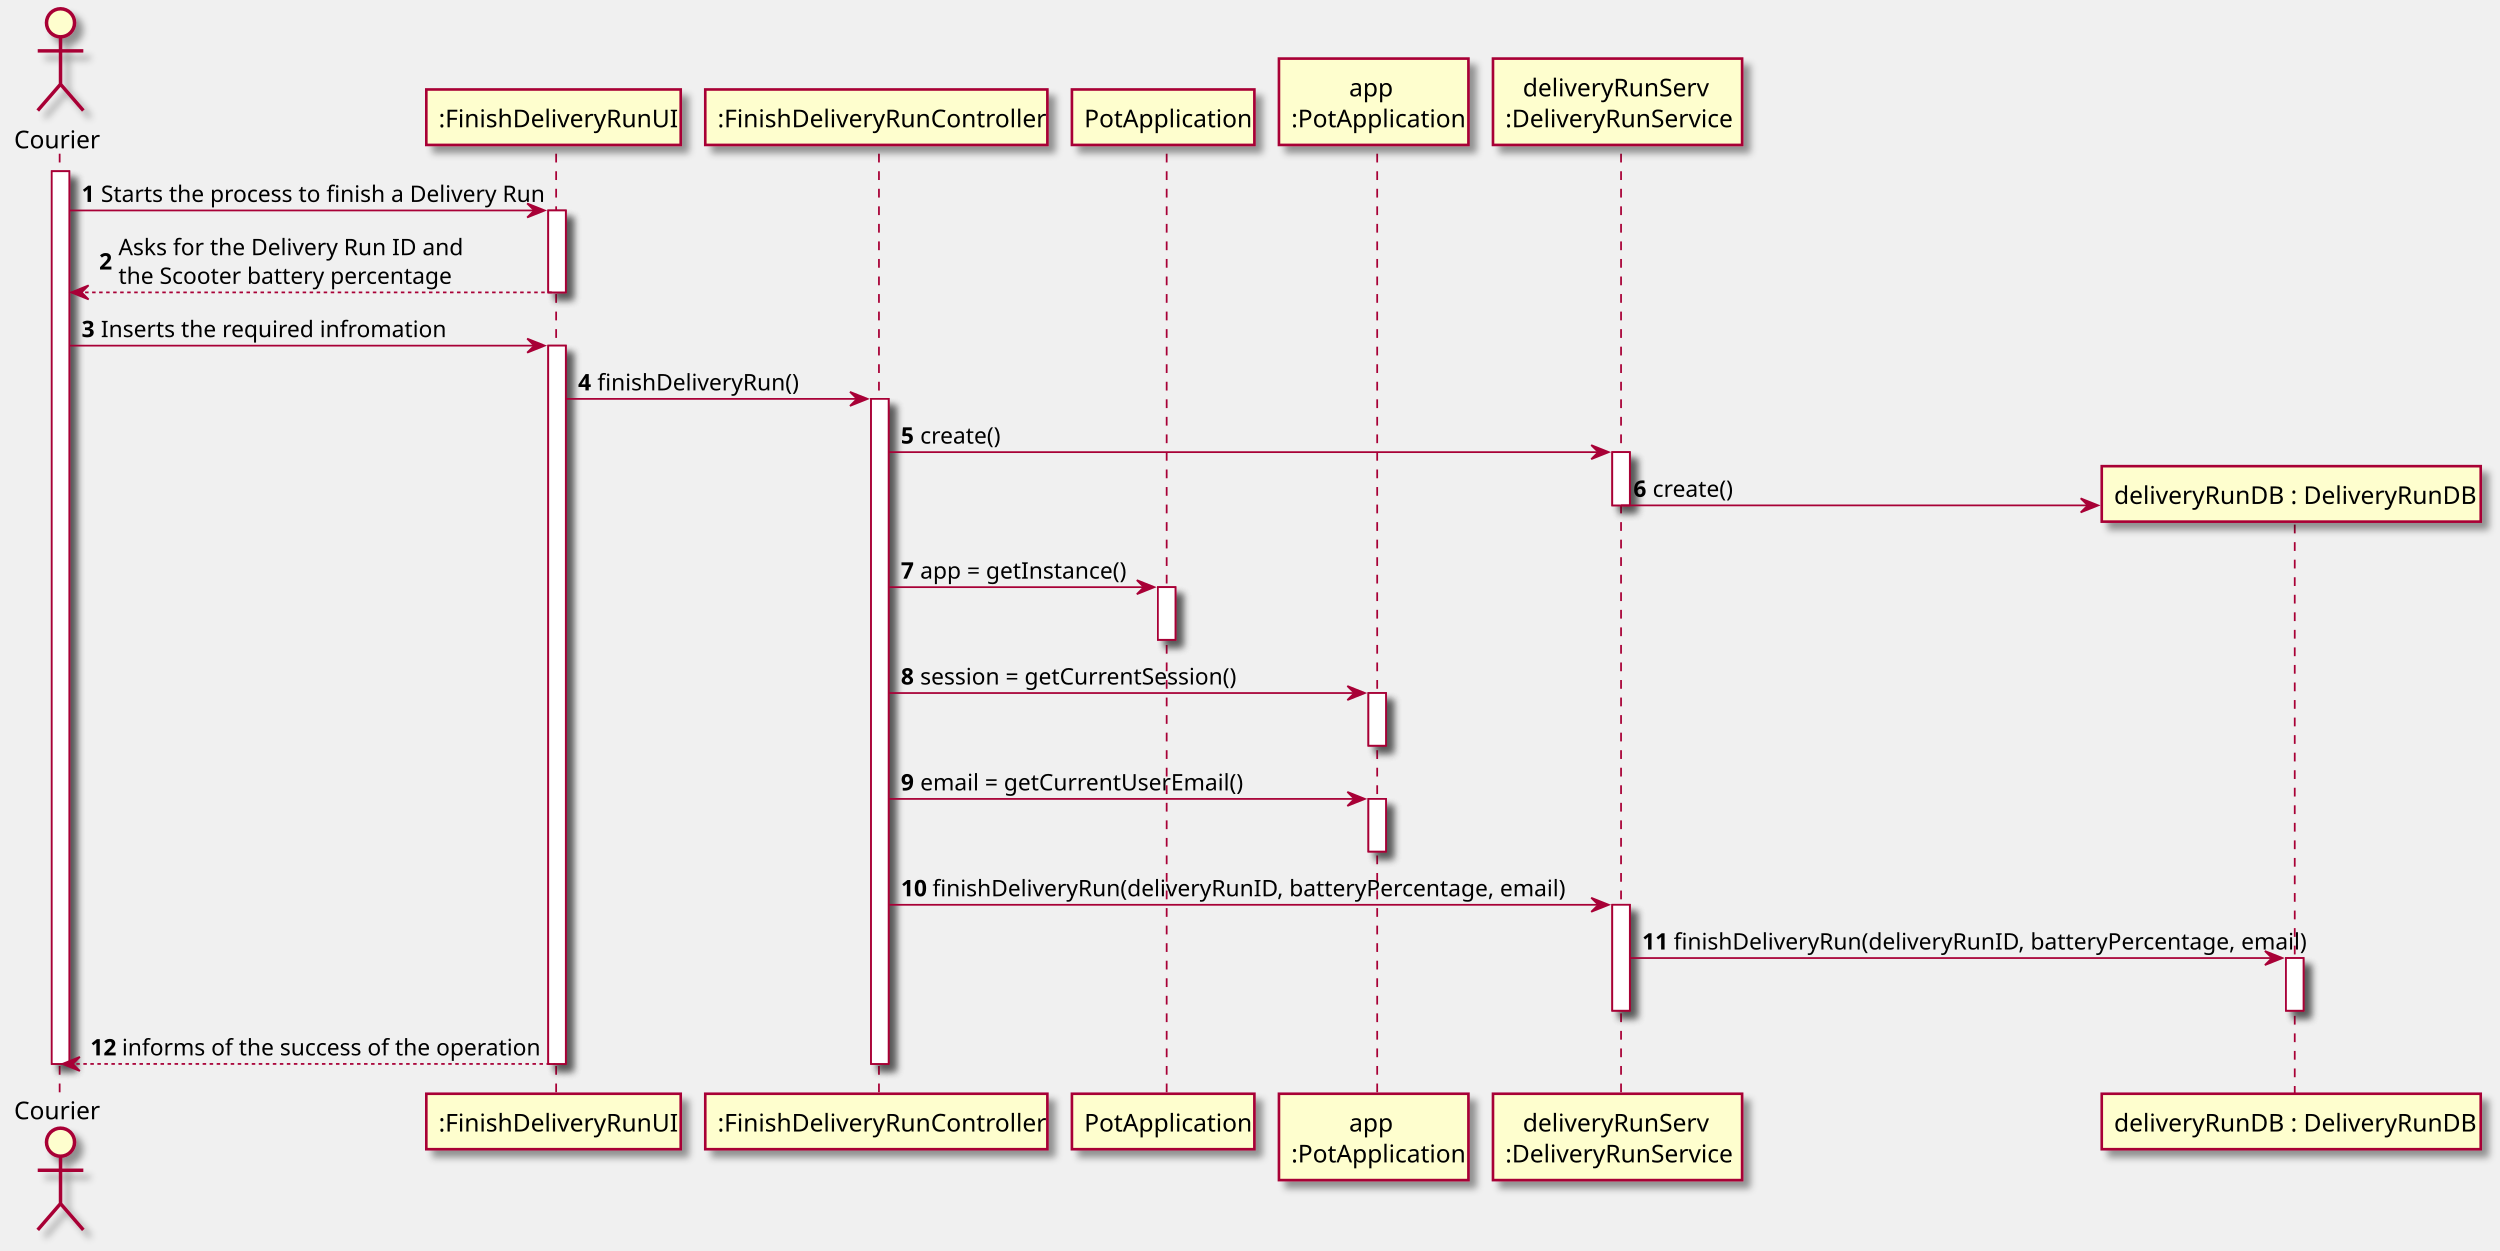
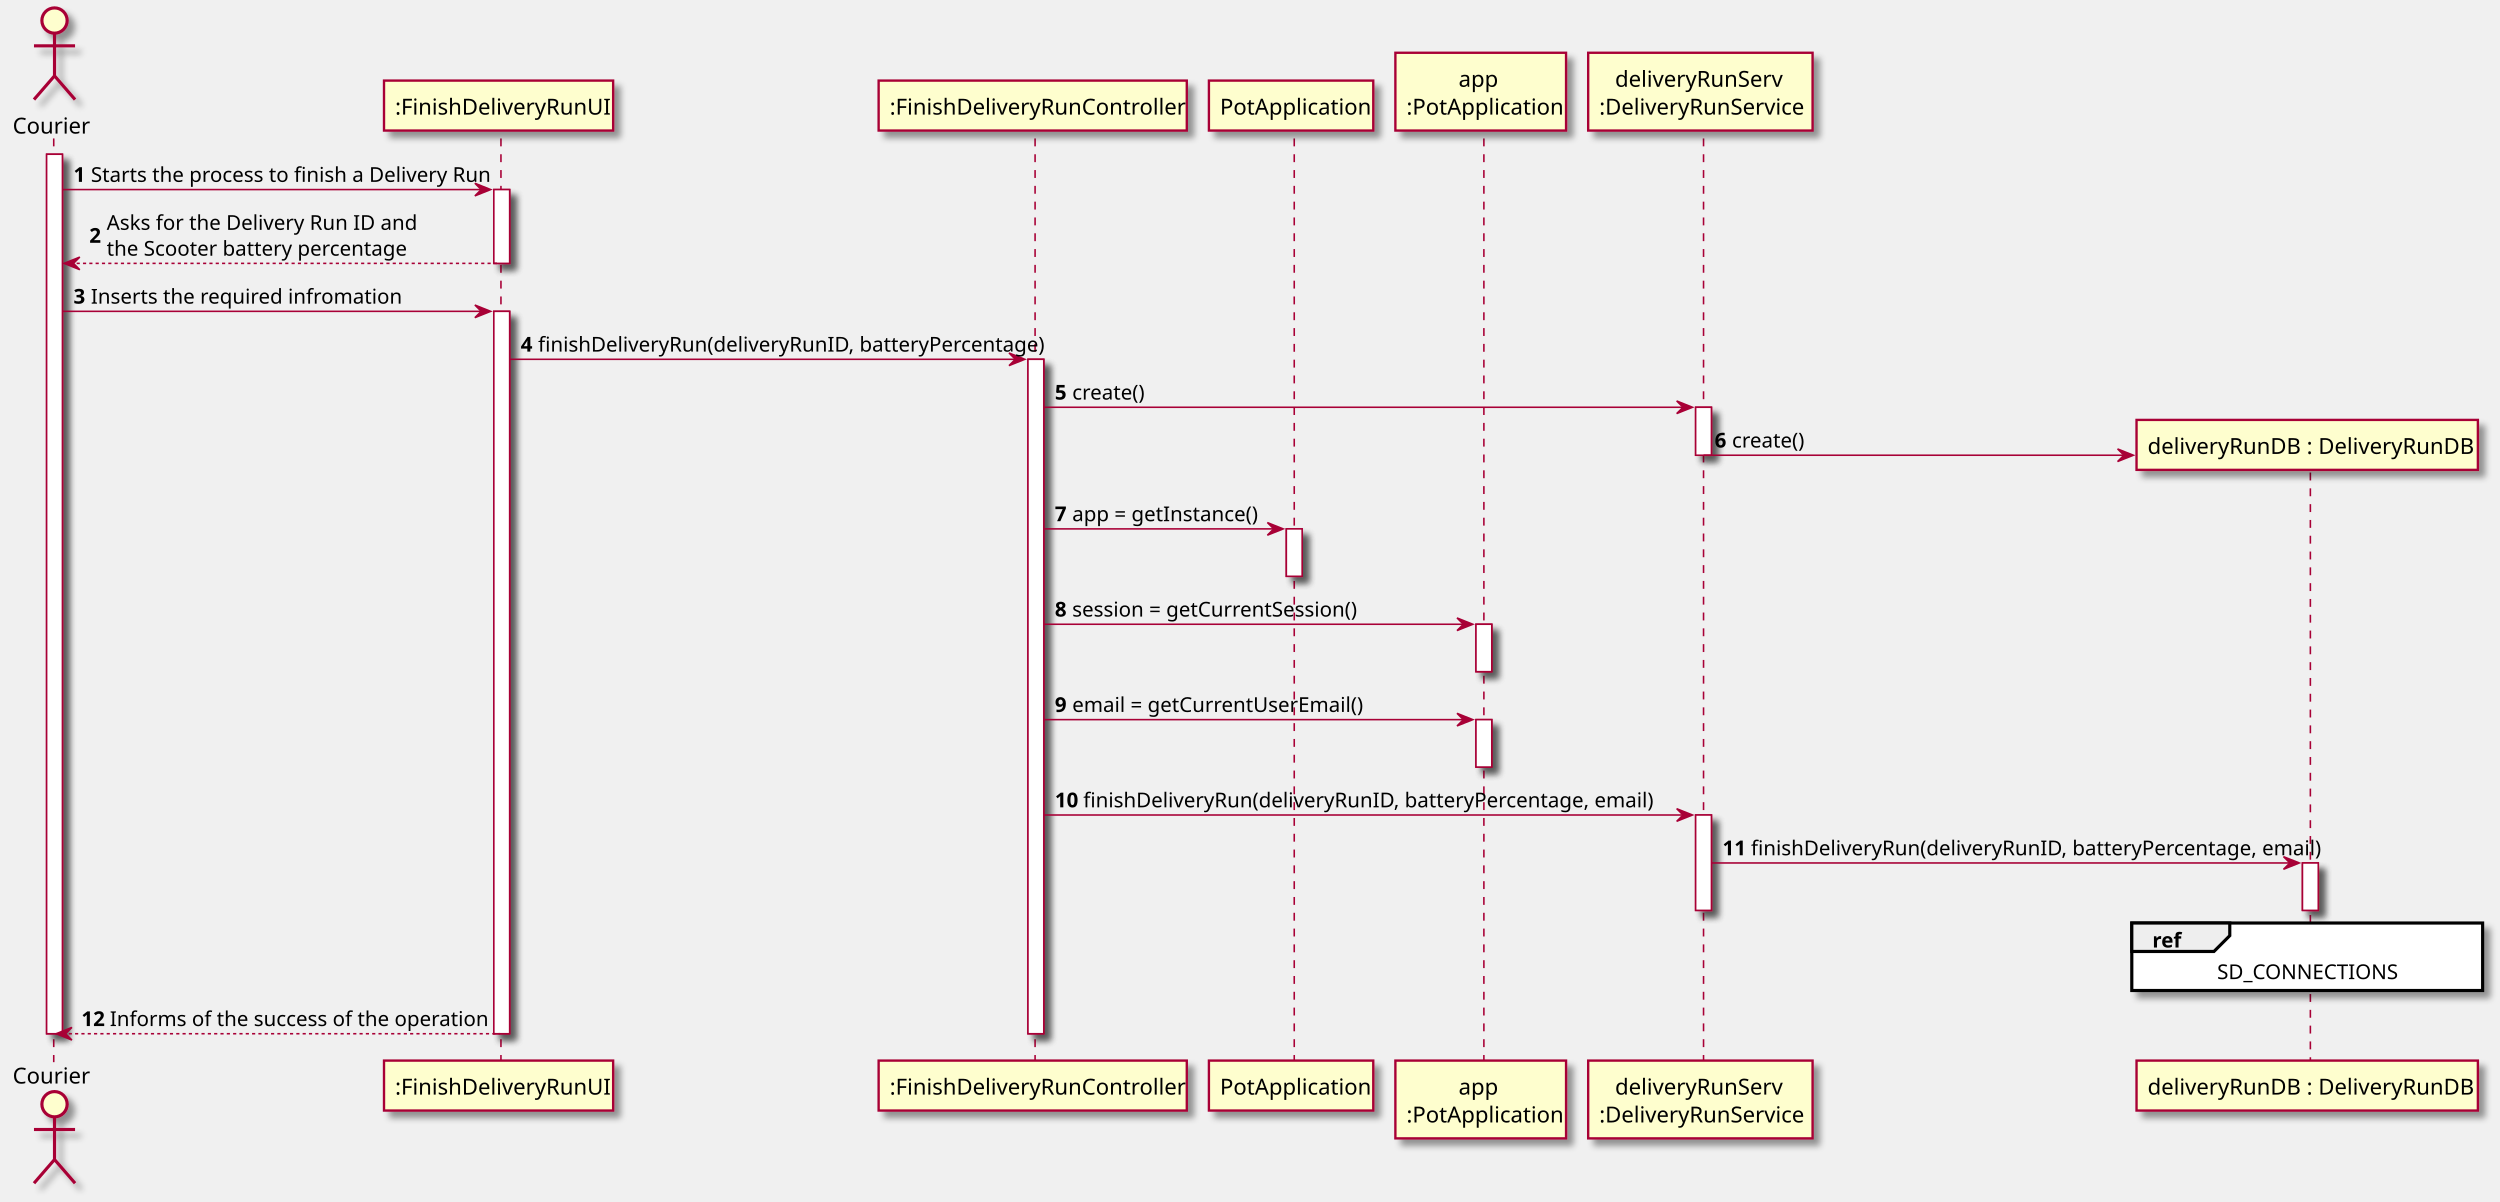
- <svg xmlns="http://www.w3.org/2000/svg" contentScriptType="application/ecmascript" contentStyleType="text/css" height="713px" preserveAspectRatio="none" style="width:1425px;height:713px;" version="1.1" viewBox="0 0 1425 713" width="1425px" zoomAndPan="magnify">
+ <svg xmlns="http://www.w3.org/2000/svg" contentScriptType="application/ecmascript" contentStyleType="text/css" height="760px" preserveAspectRatio="none" style="width:1582px;height:760px;" version="1.1" viewBox="0 0 1582 760" width="1582px" zoomAndPan="magnify">
  <defs>
-     <filter height="300%" id="fxsvwoknvz7z4" width="300%" x="-1" y="-1">
+     <filter height="300%" id="felnof0eds0i" width="300%" x="-1" y="-1">
      <feGaussianBlur result="blurOut" stdDeviation="2.0" />
      <feColorMatrix in="blurOut" result="blurOut2" type="matrix" values="0 0 0 0 0 0 0 0 0 0 0 0 0 0 0 0 0 0 .4 0" />
      <feOffset dx="4.0" dy="4.0" in="blurOut2" result="blurOut3" />
      <feBlend in="SourceGraphic" in2="blurOut3" mode="normal" />
    </filter>
  </defs>
  <g>
-     <rect fill="#FFFFFF" filter="url(#fxsvwoknvz7z4)" height="508.828" style="stroke: #A80036; stroke-width: 1.0;" width="10" x="29.5" y="97.609" />
-     <rect fill="#FFFFFF" filter="url(#fxsvwoknvz7z4)" height="46.703" style="stroke: #A80036; stroke-width: 1.0;" width="10" x="312.5" y="119.961" />
-     <rect fill="#FFFFFF" filter="url(#fxsvwoknvz7z4)" height="409.422" style="stroke: #A80036; stroke-width: 1.0;" width="10" x="312.5" y="197.016" />
-     <rect fill="#FFFFFF" filter="url(#fxsvwoknvz7z4)" height="379.07" style="stroke: #A80036; stroke-width: 1.0;" width="10" x="496.5" y="227.367" />
-     <rect fill="#FFFFFF" filter="url(#fxsvwoknvz7z4)" height="30" style="stroke: #A80036; stroke-width: 1.0;" width="10" x="660" y="334.68" />
-     <rect fill="#FFFFFF" filter="url(#fxsvwoknvz7z4)" height="30" style="stroke: #A80036; stroke-width: 1.0;" width="10" x="780" y="395.031" />
-     <rect fill="#FFFFFF" filter="url(#fxsvwoknvz7z4)" height="30" style="stroke: #A80036; stroke-width: 1.0;" width="10" x="780" y="455.383" />
-     <rect fill="#FFFFFF" filter="url(#fxsvwoknvz7z4)" height="30.352" style="stroke: #A80036; stroke-width: 1.0;" width="10" x="919" y="257.719" />
-     <rect fill="#FFFFFF" filter="url(#fxsvwoknvz7z4)" height="60.352" style="stroke: #A80036; stroke-width: 1.0;" width="10" x="919" y="515.734" />
-     <rect fill="#FFFFFF" filter="url(#fxsvwoknvz7z4)" height="30" style="stroke: #A80036; stroke-width: 1.0;" width="10" x="1303" y="546.086" />
-     <line style="stroke: #A80036; stroke-width: 1.0; stroke-dasharray: 5.0,5.0;" x1="34" x2="34" y1="87.609" y2="624.438" />
-     <line style="stroke: #A80036; stroke-width: 1.0; stroke-dasharray: 5.0,5.0;" x1="317" x2="317" y1="87.609" y2="624.438" />
-     <line style="stroke: #A80036; stroke-width: 1.0; stroke-dasharray: 5.0,5.0;" x1="501" x2="501" y1="87.609" y2="624.438" />
-     <line style="stroke: #A80036; stroke-width: 1.0; stroke-dasharray: 5.0,5.0;" x1="665" x2="665" y1="87.609" y2="624.438" />
-     <line style="stroke: #A80036; stroke-width: 1.0; stroke-dasharray: 5.0,5.0;" x1="785" x2="785" y1="87.609" y2="624.438" />
-     <line style="stroke: #A80036; stroke-width: 1.0; stroke-dasharray: 5.0,5.0;" x1="924" x2="924" y1="87.609" y2="624.438" />
-     <line style="stroke: #A80036; stroke-width: 1.0; stroke-dasharray: 5.0,5.0;" x1="1308" x2="1308" y1="299.023" y2="624.438" />
+     <rect fill="#FFFFFF" filter="url(#felnof0eds0i)" height="556.531" style="stroke: #A80036; stroke-width: 1.0;" width="10" x="29.5" y="97.609" />
+     <rect fill="#FFFFFF" filter="url(#felnof0eds0i)" height="46.703" style="stroke: #A80036; stroke-width: 1.0;" width="10" x="312.5" y="119.961" />
+     <rect fill="#FFFFFF" filter="url(#felnof0eds0i)" height="457.125" style="stroke: #A80036; stroke-width: 1.0;" width="10" x="312.5" y="197.016" />
+     <rect fill="#FFFFFF" filter="url(#felnof0eds0i)" height="426.773" style="stroke: #A80036; stroke-width: 1.0;" width="10" x="650.5" y="227.367" />
+     <rect fill="#FFFFFF" filter="url(#felnof0eds0i)" height="30" style="stroke: #A80036; stroke-width: 1.0;" width="10" x="814" y="334.68" />
+     <rect fill="#FFFFFF" filter="url(#felnof0eds0i)" height="30" style="stroke: #A80036; stroke-width: 1.0;" width="10" x="934" y="395.031" />
+     <rect fill="#FFFFFF" filter="url(#felnof0eds0i)" height="30" style="stroke: #A80036; stroke-width: 1.0;" width="10" x="934" y="455.383" />
+     <rect fill="#FFFFFF" filter="url(#felnof0eds0i)" height="30.352" style="stroke: #A80036; stroke-width: 1.0;" width="10" x="1073" y="257.719" />
+     <rect fill="#FFFFFF" filter="url(#felnof0eds0i)" height="60.352" style="stroke: #A80036; stroke-width: 1.0;" width="10" x="1073" y="515.734" />
+     <rect fill="#FFFFFF" filter="url(#felnof0eds0i)" height="30" style="stroke: #A80036; stroke-width: 1.0;" width="10" x="1457" y="546.086" />
+     <line style="stroke: #A80036; stroke-width: 1.0; stroke-dasharray: 5.0,5.0;" x1="34" x2="34" y1="87.609" y2="672.141" />
+     <line style="stroke: #A80036; stroke-width: 1.0; stroke-dasharray: 5.0,5.0;" x1="317" x2="317" y1="87.609" y2="672.141" />
+     <line style="stroke: #A80036; stroke-width: 1.0; stroke-dasharray: 5.0,5.0;" x1="655" x2="655" y1="87.609" y2="672.141" />
+     <line style="stroke: #A80036; stroke-width: 1.0; stroke-dasharray: 5.0,5.0;" x1="819" x2="819" y1="87.609" y2="672.141" />
+     <line style="stroke: #A80036; stroke-width: 1.0; stroke-dasharray: 5.0,5.0;" x1="939" x2="939" y1="87.609" y2="672.141" />
+     <line style="stroke: #A80036; stroke-width: 1.0; stroke-dasharray: 5.0,5.0;" x1="1078" x2="1078" y1="87.609" y2="672.141" />
+     <line style="stroke: #A80036; stroke-width: 1.0; stroke-dasharray: 5.0,5.0;" x1="1462" x2="1462" y1="299.023" y2="672.141" />
    <text fill="#000000" font-family="sans-serif" font-size="14" lengthAdjust="spacingAndGlyphs" textLength="47" x="8" y="84.533">Courier</text>
-     <ellipse cx="34.5" cy="13" fill="#FEFECE" filter="url(#fxsvwoknvz7z4)" rx="8" ry="8" style="stroke: #A80036; stroke-width: 2.0;" />
-     <path d="M34.5,21 L34.5,48 M21.5,29 L47.5,29 M34.5,48 L21.5,63 M34.5,48 L47.5,63 " fill="none" filter="url(#fxsvwoknvz7z4)" style="stroke: #A80036; stroke-width: 2.0;" />
-     <text fill="#000000" font-family="sans-serif" font-size="14" lengthAdjust="spacingAndGlyphs" textLength="47" x="8" y="637.971">Courier</text>
-     <ellipse cx="34.5" cy="651.047" fill="#FEFECE" filter="url(#fxsvwoknvz7z4)" rx="8" ry="8" style="stroke: #A80036; stroke-width: 2.0;" />
-     <path d="M34.5,659.047 L34.5,686.047 M21.5,667.047 L47.5,667.047 M34.5,686.047 L21.5,701.047 M34.5,686.047 L47.5,701.047 " fill="none" filter="url(#fxsvwoknvz7z4)" style="stroke: #A80036; stroke-width: 2.0;" />
-     <rect fill="#FEFECE" filter="url(#fxsvwoknvz7z4)" height="31.609" style="stroke: #A80036; stroke-width: 1.5;" width="145" x="243" y="51" />
+     <ellipse cx="34.5" cy="13" fill="#FEFECE" filter="url(#felnof0eds0i)" rx="8" ry="8" style="stroke: #A80036; stroke-width: 2.0;" />
+     <path d="M34.5,21 L34.5,48 M21.5,29 L47.5,29 M34.5,48 L21.5,63 M34.5,48 L47.5,63 " fill="none" filter="url(#felnof0eds0i)" style="stroke: #A80036; stroke-width: 2.0;" />
+     <text fill="#000000" font-family="sans-serif" font-size="14" lengthAdjust="spacingAndGlyphs" textLength="47" x="8" y="685.674">Courier</text>
+     <ellipse cx="34.5" cy="698.75" fill="#FEFECE" filter="url(#felnof0eds0i)" rx="8" ry="8" style="stroke: #A80036; stroke-width: 2.0;" />
+     <path d="M34.5,706.75 L34.5,733.75 M21.5,714.75 L47.5,714.75 M34.5,733.75 L21.5,748.75 M34.5,733.75 L47.5,748.75 " fill="none" filter="url(#felnof0eds0i)" style="stroke: #A80036; stroke-width: 2.0;" />
+     <rect fill="#FEFECE" filter="url(#felnof0eds0i)" height="31.609" style="stroke: #A80036; stroke-width: 1.5;" width="145" x="243" y="51" />
    <text fill="#000000" font-family="sans-serif" font-size="14" lengthAdjust="spacingAndGlyphs" textLength="131" x="250" y="72.533">:FinishDeliveryRunUI</text>
-     <rect fill="#FEFECE" filter="url(#fxsvwoknvz7z4)" height="31.609" style="stroke: #A80036; stroke-width: 1.5;" width="145" x="243" y="623.438" />
-     <text fill="#000000" font-family="sans-serif" font-size="14" lengthAdjust="spacingAndGlyphs" textLength="131" x="250" y="644.971">:FinishDeliveryRunUI</text>
-     <rect fill="#FEFECE" filter="url(#fxsvwoknvz7z4)" height="31.609" style="stroke: #A80036; stroke-width: 1.5;" width="195" x="402" y="51" />
-     <text fill="#000000" font-family="sans-serif" font-size="14" lengthAdjust="spacingAndGlyphs" textLength="181" x="409" y="72.533">:FinishDeliveryRunController</text>
-     <rect fill="#FEFECE" filter="url(#fxsvwoknvz7z4)" height="31.609" style="stroke: #A80036; stroke-width: 1.5;" width="195" x="402" y="623.438" />
-     <text fill="#000000" font-family="sans-serif" font-size="14" lengthAdjust="spacingAndGlyphs" textLength="181" x="409" y="644.971">:FinishDeliveryRunController</text>
-     <rect fill="#FEFECE" filter="url(#fxsvwoknvz7z4)" height="31.609" style="stroke: #A80036; stroke-width: 1.5;" width="104" x="611" y="51" />
-     <text fill="#000000" font-family="sans-serif" font-size="14" lengthAdjust="spacingAndGlyphs" textLength="90" x="618" y="72.533">PotApplication</text>
-     <rect fill="#FEFECE" filter="url(#fxsvwoknvz7z4)" height="31.609" style="stroke: #A80036; stroke-width: 1.5;" width="104" x="611" y="623.438" />
-     <text fill="#000000" font-family="sans-serif" font-size="14" lengthAdjust="spacingAndGlyphs" textLength="90" x="618" y="644.971">PotApplication</text>
-     <rect fill="#FEFECE" filter="url(#fxsvwoknvz7z4)" height="49.219" style="stroke: #A80036; stroke-width: 1.5;" width="108" x="729" y="33.391" />
-     <text fill="#000000" font-family="sans-serif" font-size="14" lengthAdjust="spacingAndGlyphs" textLength="24" x="769" y="54.924">app</text>
-     <text fill="#000000" font-family="sans-serif" font-size="14" lengthAdjust="spacingAndGlyphs" textLength="94" x="736" y="72.533">:PotApplication</text>
-     <rect fill="#FEFECE" filter="url(#fxsvwoknvz7z4)" height="49.219" style="stroke: #A80036; stroke-width: 1.5;" width="108" x="729" y="623.438" />
-     <text fill="#000000" font-family="sans-serif" font-size="14" lengthAdjust="spacingAndGlyphs" textLength="24" x="769" y="644.971">app</text>
-     <text fill="#000000" font-family="sans-serif" font-size="14" lengthAdjust="spacingAndGlyphs" textLength="94" x="736" y="662.58">:PotApplication</text>
-     <rect fill="#FEFECE" filter="url(#fxsvwoknvz7z4)" height="49.219" style="stroke: #A80036; stroke-width: 1.5;" width="142" x="851" y="33.391" />
-     <text fill="#000000" font-family="sans-serif" font-size="14" lengthAdjust="spacingAndGlyphs" textLength="104" x="868" y="54.924">deliveryRunServ</text>
-     <text fill="#000000" font-family="sans-serif" font-size="14" lengthAdjust="spacingAndGlyphs" textLength="128" x="858" y="72.533">:DeliveryRunService</text>
-     <rect fill="#FEFECE" filter="url(#fxsvwoknvz7z4)" height="49.219" style="stroke: #A80036; stroke-width: 1.5;" width="142" x="851" y="623.438" />
-     <text fill="#000000" font-family="sans-serif" font-size="14" lengthAdjust="spacingAndGlyphs" textLength="104" x="868" y="644.971">deliveryRunServ</text>
-     <text fill="#000000" font-family="sans-serif" font-size="14" lengthAdjust="spacingAndGlyphs" textLength="128" x="858" y="662.58">:DeliveryRunService</text>
-     <rect fill="#FEFECE" filter="url(#fxsvwoknvz7z4)" height="31.609" style="stroke: #A80036; stroke-width: 1.5;" width="216" x="1198" y="623.438" />
-     <text fill="#000000" font-family="sans-serif" font-size="14" lengthAdjust="spacingAndGlyphs" textLength="202" x="1205" y="644.971">deliveryRunDB : DeliveryRunDB</text>
-     <rect fill="#FFFFFF" filter="url(#fxsvwoknvz7z4)" height="508.828" style="stroke: #A80036; stroke-width: 1.0;" width="10" x="29.5" y="97.609" />
-     <rect fill="#FFFFFF" filter="url(#fxsvwoknvz7z4)" height="46.703" style="stroke: #A80036; stroke-width: 1.0;" width="10" x="312.5" y="119.961" />
-     <rect fill="#FFFFFF" filter="url(#fxsvwoknvz7z4)" height="409.422" style="stroke: #A80036; stroke-width: 1.0;" width="10" x="312.5" y="197.016" />
-     <rect fill="#FFFFFF" filter="url(#fxsvwoknvz7z4)" height="379.07" style="stroke: #A80036; stroke-width: 1.0;" width="10" x="496.5" y="227.367" />
-     <rect fill="#FFFFFF" filter="url(#fxsvwoknvz7z4)" height="30" style="stroke: #A80036; stroke-width: 1.0;" width="10" x="660" y="334.68" />
-     <rect fill="#FFFFFF" filter="url(#fxsvwoknvz7z4)" height="30" style="stroke: #A80036; stroke-width: 1.0;" width="10" x="780" y="395.031" />
-     <rect fill="#FFFFFF" filter="url(#fxsvwoknvz7z4)" height="30" style="stroke: #A80036; stroke-width: 1.0;" width="10" x="780" y="455.383" />
-     <rect fill="#FFFFFF" filter="url(#fxsvwoknvz7z4)" height="30.352" style="stroke: #A80036; stroke-width: 1.0;" width="10" x="919" y="257.719" />
-     <rect fill="#FFFFFF" filter="url(#fxsvwoknvz7z4)" height="60.352" style="stroke: #A80036; stroke-width: 1.0;" width="10" x="919" y="515.734" />
-     <rect fill="#FFFFFF" filter="url(#fxsvwoknvz7z4)" height="30" style="stroke: #A80036; stroke-width: 1.0;" width="10" x="1303" y="546.086" />
+     <rect fill="#FEFECE" filter="url(#felnof0eds0i)" height="31.609" style="stroke: #A80036; stroke-width: 1.5;" width="145" x="243" y="671.141" />
+     <text fill="#000000" font-family="sans-serif" font-size="14" lengthAdjust="spacingAndGlyphs" textLength="131" x="250" y="692.674">:FinishDeliveryRunUI</text>
+     <rect fill="#FEFECE" filter="url(#felnof0eds0i)" height="31.609" style="stroke: #A80036; stroke-width: 1.5;" width="195" x="556" y="51" />
+     <text fill="#000000" font-family="sans-serif" font-size="14" lengthAdjust="spacingAndGlyphs" textLength="181" x="563" y="72.533">:FinishDeliveryRunController</text>
+     <rect fill="#FEFECE" filter="url(#felnof0eds0i)" height="31.609" style="stroke: #A80036; stroke-width: 1.5;" width="195" x="556" y="671.141" />
+     <text fill="#000000" font-family="sans-serif" font-size="14" lengthAdjust="spacingAndGlyphs" textLength="181" x="563" y="692.674">:FinishDeliveryRunController</text>
+     <rect fill="#FEFECE" filter="url(#felnof0eds0i)" height="31.609" style="stroke: #A80036; stroke-width: 1.5;" width="104" x="765" y="51" />
+     <text fill="#000000" font-family="sans-serif" font-size="14" lengthAdjust="spacingAndGlyphs" textLength="90" x="772" y="72.533">PotApplication</text>
+     <rect fill="#FEFECE" filter="url(#felnof0eds0i)" height="31.609" style="stroke: #A80036; stroke-width: 1.5;" width="104" x="765" y="671.141" />
+     <text fill="#000000" font-family="sans-serif" font-size="14" lengthAdjust="spacingAndGlyphs" textLength="90" x="772" y="692.674">PotApplication</text>
+     <rect fill="#FEFECE" filter="url(#felnof0eds0i)" height="49.219" style="stroke: #A80036; stroke-width: 1.5;" width="108" x="883" y="33.391" />
+     <text fill="#000000" font-family="sans-serif" font-size="14" lengthAdjust="spacingAndGlyphs" textLength="24" x="923" y="54.924">app</text>
+     <text fill="#000000" font-family="sans-serif" font-size="14" lengthAdjust="spacingAndGlyphs" textLength="94" x="890" y="72.533">:PotApplication</text>
+     <rect fill="#FEFECE" filter="url(#felnof0eds0i)" height="49.219" style="stroke: #A80036; stroke-width: 1.5;" width="108" x="883" y="671.141" />
+     <text fill="#000000" font-family="sans-serif" font-size="14" lengthAdjust="spacingAndGlyphs" textLength="24" x="923" y="692.674">app</text>
+     <text fill="#000000" font-family="sans-serif" font-size="14" lengthAdjust="spacingAndGlyphs" textLength="94" x="890" y="710.283">:PotApplication</text>
+     <rect fill="#FEFECE" filter="url(#felnof0eds0i)" height="49.219" style="stroke: #A80036; stroke-width: 1.5;" width="142" x="1005" y="33.391" />
+     <text fill="#000000" font-family="sans-serif" font-size="14" lengthAdjust="spacingAndGlyphs" textLength="104" x="1022" y="54.924">deliveryRunServ</text>
+     <text fill="#000000" font-family="sans-serif" font-size="14" lengthAdjust="spacingAndGlyphs" textLength="128" x="1012" y="72.533">:DeliveryRunService</text>
+     <rect fill="#FEFECE" filter="url(#felnof0eds0i)" height="49.219" style="stroke: #A80036; stroke-width: 1.5;" width="142" x="1005" y="671.141" />
+     <text fill="#000000" font-family="sans-serif" font-size="14" lengthAdjust="spacingAndGlyphs" textLength="104" x="1022" y="692.674">deliveryRunServ</text>
+     <text fill="#000000" font-family="sans-serif" font-size="14" lengthAdjust="spacingAndGlyphs" textLength="128" x="1012" y="710.283">:DeliveryRunService</text>
+     <rect fill="#FEFECE" filter="url(#felnof0eds0i)" height="31.609" style="stroke: #A80036; stroke-width: 1.5;" width="216" x="1352" y="671.141" />
+     <text fill="#000000" font-family="sans-serif" font-size="14" lengthAdjust="spacingAndGlyphs" textLength="202" x="1359" y="692.674">deliveryRunDB : DeliveryRunDB</text>
+     <rect fill="#FFFFFF" filter="url(#felnof0eds0i)" height="556.531" style="stroke: #A80036; stroke-width: 1.0;" width="10" x="29.5" y="97.609" />
+     <rect fill="#FFFFFF" filter="url(#felnof0eds0i)" height="46.703" style="stroke: #A80036; stroke-width: 1.0;" width="10" x="312.5" y="119.961" />
+     <rect fill="#FFFFFF" filter="url(#felnof0eds0i)" height="457.125" style="stroke: #A80036; stroke-width: 1.0;" width="10" x="312.5" y="197.016" />
+     <rect fill="#FFFFFF" filter="url(#felnof0eds0i)" height="426.773" style="stroke: #A80036; stroke-width: 1.0;" width="10" x="650.5" y="227.367" />
+     <rect fill="#FFFFFF" filter="url(#felnof0eds0i)" height="30" style="stroke: #A80036; stroke-width: 1.0;" width="10" x="814" y="334.68" />
+     <rect fill="#FFFFFF" filter="url(#felnof0eds0i)" height="30" style="stroke: #A80036; stroke-width: 1.0;" width="10" x="934" y="395.031" />
+     <rect fill="#FFFFFF" filter="url(#felnof0eds0i)" height="30" style="stroke: #A80036; stroke-width: 1.0;" width="10" x="934" y="455.383" />
+     <rect fill="#FFFFFF" filter="url(#felnof0eds0i)" height="30.352" style="stroke: #A80036; stroke-width: 1.0;" width="10" x="1073" y="257.719" />
+     <rect fill="#FFFFFF" filter="url(#felnof0eds0i)" height="60.352" style="stroke: #A80036; stroke-width: 1.0;" width="10" x="1073" y="515.734" />
+     <rect fill="#FFFFFF" filter="url(#felnof0eds0i)" height="30" style="stroke: #A80036; stroke-width: 1.0;" width="10" x="1457" y="546.086" />
    <polygon fill="#A80036" points="300.5,115.961,310.5,119.961,300.5,123.961,304.5,119.961" style="stroke: #A80036; stroke-width: 1.0;" />
    <line style="stroke: #A80036; stroke-width: 1.0;" x1="39.5" x2="306.5" y1="119.961" y2="119.961" />
    <text fill="#000000" font-family="sans-serif" font-size="13" font-weight="bold" lengthAdjust="spacingAndGlyphs" textLength="7" x="46.5" y="115.105">1</text>
    <text fill="#000000" font-family="sans-serif" font-size="13" lengthAdjust="spacingAndGlyphs" textLength="243" x="57.5" y="115.105">Starts the process to finish a Delivery Run</text>
    <polygon fill="#A80036" points="50.5,162.664,40.5,166.664,50.5,170.664,46.5,166.664" style="stroke: #A80036; stroke-width: 1.0;" />
    <line style="stroke: #A80036; stroke-width: 1.0; stroke-dasharray: 2.0,2.0;" x1="44.5" x2="316.5" y1="166.664" y2="166.664" />
    <text fill="#000000" font-family="sans-serif" font-size="13" font-weight="bold" lengthAdjust="spacingAndGlyphs" textLength="7" x="56.5" y="153.632">2</text>
    <text fill="#000000" font-family="sans-serif" font-size="13" lengthAdjust="spacingAndGlyphs" textLength="187" x="67.5" y="145.456">Asks for the Delivery Run ID and</text>
    <text fill="#000000" font-family="sans-serif" font-size="13" lengthAdjust="spacingAndGlyphs" textLength="179" x="67.5" y="161.808">the Scooter battery percentage</text>
    <polygon fill="#A80036" points="300.5,193.016,310.5,197.016,300.5,201.016,304.5,197.016" style="stroke: #A80036; stroke-width: 1.0;" />
    <line style="stroke: #A80036; stroke-width: 1.0;" x1="39.5" x2="306.5" y1="197.016" y2="197.016" />
    <text fill="#000000" font-family="sans-serif" font-size="13" font-weight="bold" lengthAdjust="spacingAndGlyphs" textLength="7" x="46.5" y="192.159">3</text>
    <text fill="#000000" font-family="sans-serif" font-size="13" lengthAdjust="spacingAndGlyphs" textLength="178" x="57.5" y="192.159">Inserts the required infromation</text>
-     <polygon fill="#A80036" points="484.5,223.367,494.5,227.367,484.5,231.367,488.5,227.367" style="stroke: #A80036; stroke-width: 1.0;" />
-     <line style="stroke: #A80036; stroke-width: 1.0;" x1="322.5" x2="490.5" y1="227.367" y2="227.367" />
+     <polygon fill="#A80036" points="638.5,223.367,648.5,227.367,638.5,231.367,642.5,227.367" style="stroke: #A80036; stroke-width: 1.0;" />
+     <line style="stroke: #A80036; stroke-width: 1.0;" x1="322.5" x2="644.5" y1="227.367" y2="227.367" />
    <text fill="#000000" font-family="sans-serif" font-size="13" font-weight="bold" lengthAdjust="spacingAndGlyphs" textLength="7" x="329.5" y="222.511">4</text>
-     <text fill="#000000" font-family="sans-serif" font-size="13" lengthAdjust="spacingAndGlyphs" textLength="106" x="340.5" y="222.511">finishDeliveryRun()</text>
-     <polygon fill="#A80036" points="907,253.719,917,257.719,907,261.719,911,257.719" style="stroke: #A80036; stroke-width: 1.0;" />
-     <line style="stroke: #A80036; stroke-width: 1.0;" x1="506.5" x2="913" y1="257.719" y2="257.719" />
-     <text fill="#000000" font-family="sans-serif" font-size="13" font-weight="bold" lengthAdjust="spacingAndGlyphs" textLength="7" x="513.5" y="252.862">5</text>
-     <text fill="#000000" font-family="sans-serif" font-size="13" lengthAdjust="spacingAndGlyphs" textLength="44" x="524.5" y="252.862">create()</text>
-     <polygon fill="#A80036" points="1186,284.07,1196,288.07,1186,292.07,1190,288.07" style="stroke: #A80036; stroke-width: 1.0;" />
-     <line style="stroke: #A80036; stroke-width: 1.0;" x1="924" x2="1192" y1="288.07" y2="288.07" />
-     <text fill="#000000" font-family="sans-serif" font-size="13" font-weight="bold" lengthAdjust="spacingAndGlyphs" textLength="7" x="931" y="283.214">6</text>
-     <text fill="#000000" font-family="sans-serif" font-size="13" lengthAdjust="spacingAndGlyphs" textLength="44" x="942" y="283.214">create()</text>
-     <rect fill="#FEFECE" filter="url(#fxsvwoknvz7z4)" height="31.609" style="stroke: #A80036; stroke-width: 1.5;" width="216" x="1198" y="265.719" />
-     <text fill="#000000" font-family="sans-serif" font-size="14" lengthAdjust="spacingAndGlyphs" textLength="202" x="1205" y="287.252">deliveryRunDB : DeliveryRunDB</text>
-     <polygon fill="#A80036" points="648,330.68,658,334.68,648,338.68,652,334.68" style="stroke: #A80036; stroke-width: 1.0;" />
-     <line style="stroke: #A80036; stroke-width: 1.0;" x1="506.5" x2="654" y1="334.68" y2="334.68" />
-     <text fill="#000000" font-family="sans-serif" font-size="13" font-weight="bold" lengthAdjust="spacingAndGlyphs" textLength="7" x="513.5" y="329.823">7</text>
-     <text fill="#000000" font-family="sans-serif" font-size="13" lengthAdjust="spacingAndGlyphs" textLength="112" x="524.5" y="329.823">app = getInstance()</text>
-     <polygon fill="#A80036" points="768,391.031,778,395.031,768,399.031,772,395.031" style="stroke: #A80036; stroke-width: 1.0;" />
-     <line style="stroke: #A80036; stroke-width: 1.0;" x1="506.5" x2="774" y1="395.031" y2="395.031" />
-     <text fill="#000000" font-family="sans-serif" font-size="13" font-weight="bold" lengthAdjust="spacingAndGlyphs" textLength="7" x="513.5" y="390.175">8</text>
-     <text fill="#000000" font-family="sans-serif" font-size="13" lengthAdjust="spacingAndGlyphs" textLength="176" x="524.5" y="390.175">session = getCurrentSession()</text>
-     <polygon fill="#A80036" points="768,451.383,778,455.383,768,459.383,772,455.383" style="stroke: #A80036; stroke-width: 1.0;" />
-     <line style="stroke: #A80036; stroke-width: 1.0;" x1="506.5" x2="774" y1="455.383" y2="455.383" />
-     <text fill="#000000" font-family="sans-serif" font-size="13" font-weight="bold" lengthAdjust="spacingAndGlyphs" textLength="7" x="513.5" y="450.526">9</text>
-     <text fill="#000000" font-family="sans-serif" font-size="13" lengthAdjust="spacingAndGlyphs" textLength="175" x="524.5" y="450.526">email = getCurrentUserEmail()</text>
-     <polygon fill="#A80036" points="907,511.734,917,515.734,907,519.734,911,515.734" style="stroke: #A80036; stroke-width: 1.0;" />
-     <line style="stroke: #A80036; stroke-width: 1.0;" x1="506.5" x2="913" y1="515.734" y2="515.734" />
-     <text fill="#000000" font-family="sans-serif" font-size="13" font-weight="bold" lengthAdjust="spacingAndGlyphs" textLength="14" x="513.5" y="510.878">10</text>
-     <text fill="#000000" font-family="sans-serif" font-size="13" lengthAdjust="spacingAndGlyphs" textLength="337" x="531.5" y="510.878">finishDeliveryRun(deliveryRunID, batteryPercentage, email)</text>
-     <polygon fill="#A80036" points="1291,542.086,1301,546.086,1291,550.086,1295,546.086" style="stroke: #A80036; stroke-width: 1.0;" />
-     <line style="stroke: #A80036; stroke-width: 1.0;" x1="929" x2="1297" y1="546.086" y2="546.086" />
-     <text fill="#000000" font-family="sans-serif" font-size="13" font-weight="bold" lengthAdjust="spacingAndGlyphs" textLength="14" x="936" y="541.23">11</text>
-     <text fill="#000000" font-family="sans-serif" font-size="13" lengthAdjust="spacingAndGlyphs" textLength="337" x="954" y="541.23">finishDeliveryRun(deliveryRunID, batteryPercentage, email)</text>
-     <polygon fill="#A80036" points="45.5,602.438,35.5,606.438,45.5,610.438,41.5,606.438" style="stroke: #A80036; stroke-width: 1.0;" />
-     <line style="stroke: #A80036; stroke-width: 1.0; stroke-dasharray: 2.0,2.0;" x1="39.5" x2="316.5" y1="606.438" y2="606.438" />
-     <text fill="#000000" font-family="sans-serif" font-size="13" font-weight="bold" lengthAdjust="spacingAndGlyphs" textLength="14" x="51.5" y="601.581">12</text>
-     <text fill="#000000" font-family="sans-serif" font-size="13" lengthAdjust="spacingAndGlyphs" textLength="224" x="69.5" y="601.581">informs of the success of the operation</text>
+     <text fill="#000000" font-family="sans-serif" font-size="13" lengthAdjust="spacingAndGlyphs" textLength="298" x="340.5" y="222.511">finishDeliveryRun(deliveryRunID, batteryPercentage)</text>
+     <polygon fill="#A80036" points="1061,253.719,1071,257.719,1061,261.719,1065,257.719" style="stroke: #A80036; stroke-width: 1.0;" />
+     <line style="stroke: #A80036; stroke-width: 1.0;" x1="660.5" x2="1067" y1="257.719" y2="257.719" />
+     <text fill="#000000" font-family="sans-serif" font-size="13" font-weight="bold" lengthAdjust="spacingAndGlyphs" textLength="7" x="667.5" y="252.862">5</text>
+     <text fill="#000000" font-family="sans-serif" font-size="13" lengthAdjust="spacingAndGlyphs" textLength="44" x="678.5" y="252.862">create()</text>
+     <polygon fill="#A80036" points="1340,284.07,1350,288.07,1340,292.07,1344,288.07" style="stroke: #A80036; stroke-width: 1.0;" />
+     <line style="stroke: #A80036; stroke-width: 1.0;" x1="1078" x2="1346" y1="288.07" y2="288.07" />
+     <text fill="#000000" font-family="sans-serif" font-size="13" font-weight="bold" lengthAdjust="spacingAndGlyphs" textLength="7" x="1085" y="283.214">6</text>
+     <text fill="#000000" font-family="sans-serif" font-size="13" lengthAdjust="spacingAndGlyphs" textLength="44" x="1096" y="283.214">create()</text>
+     <rect fill="#FEFECE" filter="url(#felnof0eds0i)" height="31.609" style="stroke: #A80036; stroke-width: 1.5;" width="216" x="1352" y="265.719" />
+     <text fill="#000000" font-family="sans-serif" font-size="14" lengthAdjust="spacingAndGlyphs" textLength="202" x="1359" y="287.252">deliveryRunDB : DeliveryRunDB</text>
+     <polygon fill="#A80036" points="802,330.68,812,334.68,802,338.68,806,334.68" style="stroke: #A80036; stroke-width: 1.0;" />
+     <line style="stroke: #A80036; stroke-width: 1.0;" x1="660.5" x2="808" y1="334.68" y2="334.68" />
+     <text fill="#000000" font-family="sans-serif" font-size="13" font-weight="bold" lengthAdjust="spacingAndGlyphs" textLength="7" x="667.5" y="329.823">7</text>
+     <text fill="#000000" font-family="sans-serif" font-size="13" lengthAdjust="spacingAndGlyphs" textLength="112" x="678.5" y="329.823">app = getInstance()</text>
+     <polygon fill="#A80036" points="922,391.031,932,395.031,922,399.031,926,395.031" style="stroke: #A80036; stroke-width: 1.0;" />
+     <line style="stroke: #A80036; stroke-width: 1.0;" x1="660.5" x2="928" y1="395.031" y2="395.031" />
+     <text fill="#000000" font-family="sans-serif" font-size="13" font-weight="bold" lengthAdjust="spacingAndGlyphs" textLength="7" x="667.5" y="390.175">8</text>
+     <text fill="#000000" font-family="sans-serif" font-size="13" lengthAdjust="spacingAndGlyphs" textLength="176" x="678.5" y="390.175">session = getCurrentSession()</text>
+     <polygon fill="#A80036" points="922,451.383,932,455.383,922,459.383,926,455.383" style="stroke: #A80036; stroke-width: 1.0;" />
+     <line style="stroke: #A80036; stroke-width: 1.0;" x1="660.5" x2="928" y1="455.383" y2="455.383" />
+     <text fill="#000000" font-family="sans-serif" font-size="13" font-weight="bold" lengthAdjust="spacingAndGlyphs" textLength="7" x="667.5" y="450.526">9</text>
+     <text fill="#000000" font-family="sans-serif" font-size="13" lengthAdjust="spacingAndGlyphs" textLength="175" x="678.5" y="450.526">email = getCurrentUserEmail()</text>
+     <polygon fill="#A80036" points="1061,511.734,1071,515.734,1061,519.734,1065,515.734" style="stroke: #A80036; stroke-width: 1.0;" />
+     <line style="stroke: #A80036; stroke-width: 1.0;" x1="660.5" x2="1067" y1="515.734" y2="515.734" />
+     <text fill="#000000" font-family="sans-serif" font-size="13" font-weight="bold" lengthAdjust="spacingAndGlyphs" textLength="14" x="667.5" y="510.878">10</text>
+     <text fill="#000000" font-family="sans-serif" font-size="13" lengthAdjust="spacingAndGlyphs" textLength="337" x="685.5" y="510.878">finishDeliveryRun(deliveryRunID, batteryPercentage, email)</text>
+     <polygon fill="#A80036" points="1445,542.086,1455,546.086,1445,550.086,1449,546.086" style="stroke: #A80036; stroke-width: 1.0;" />
+     <line style="stroke: #A80036; stroke-width: 1.0;" x1="1083" x2="1451" y1="546.086" y2="546.086" />
+     <text fill="#000000" font-family="sans-serif" font-size="13" font-weight="bold" lengthAdjust="spacingAndGlyphs" textLength="14" x="1090" y="541.23">11</text>
+     <text fill="#000000" font-family="sans-serif" font-size="13" lengthAdjust="spacingAndGlyphs" textLength="337" x="1108" y="541.23">finishDeliveryRun(deliveryRunID, batteryPercentage, email)</text>
+     <rect fill="#FFFFFF" filter="url(#felnof0eds0i)" height="42.703" style="stroke: #000000; stroke-width: 2.0;" width="222" x="1349" y="584.086" />
+     <polygon fill="#EEEEEE" points="1349,584.086,1411,584.086,1411,592.086,1401,602.086,1349,602.086,1349,584.086" style="stroke: #000000; stroke-width: 2.0;" />
+     <text fill="#000000" font-family="sans-serif" font-size="13" font-weight="bold" lengthAdjust="spacingAndGlyphs" textLength="17" x="1362" y="599.581">ref</text>
+     <text fill="#000000" font-family="sans-serif" font-size="13" lengthAdjust="spacingAndGlyphs" textLength="118" x="1403" y="619.581">SD_CONNECTIONS</text>
+     <polygon fill="#A80036" points="45.5,650.141,35.5,654.141,45.5,658.141,41.5,654.141" style="stroke: #A80036; stroke-width: 1.0;" />
+     <line style="stroke: #A80036; stroke-width: 1.0; stroke-dasharray: 2.0,2.0;" x1="39.5" x2="316.5" y1="654.141" y2="654.141" />
+     <text fill="#000000" font-family="sans-serif" font-size="13" font-weight="bold" lengthAdjust="spacingAndGlyphs" textLength="14" x="51.5" y="649.284">12</text>
+     <text fill="#000000" font-family="sans-serif" font-size="13" lengthAdjust="spacingAndGlyphs" textLength="224" x="69.5" y="649.284">Informs of the success of the operation</text>
  </g>
</svg>
